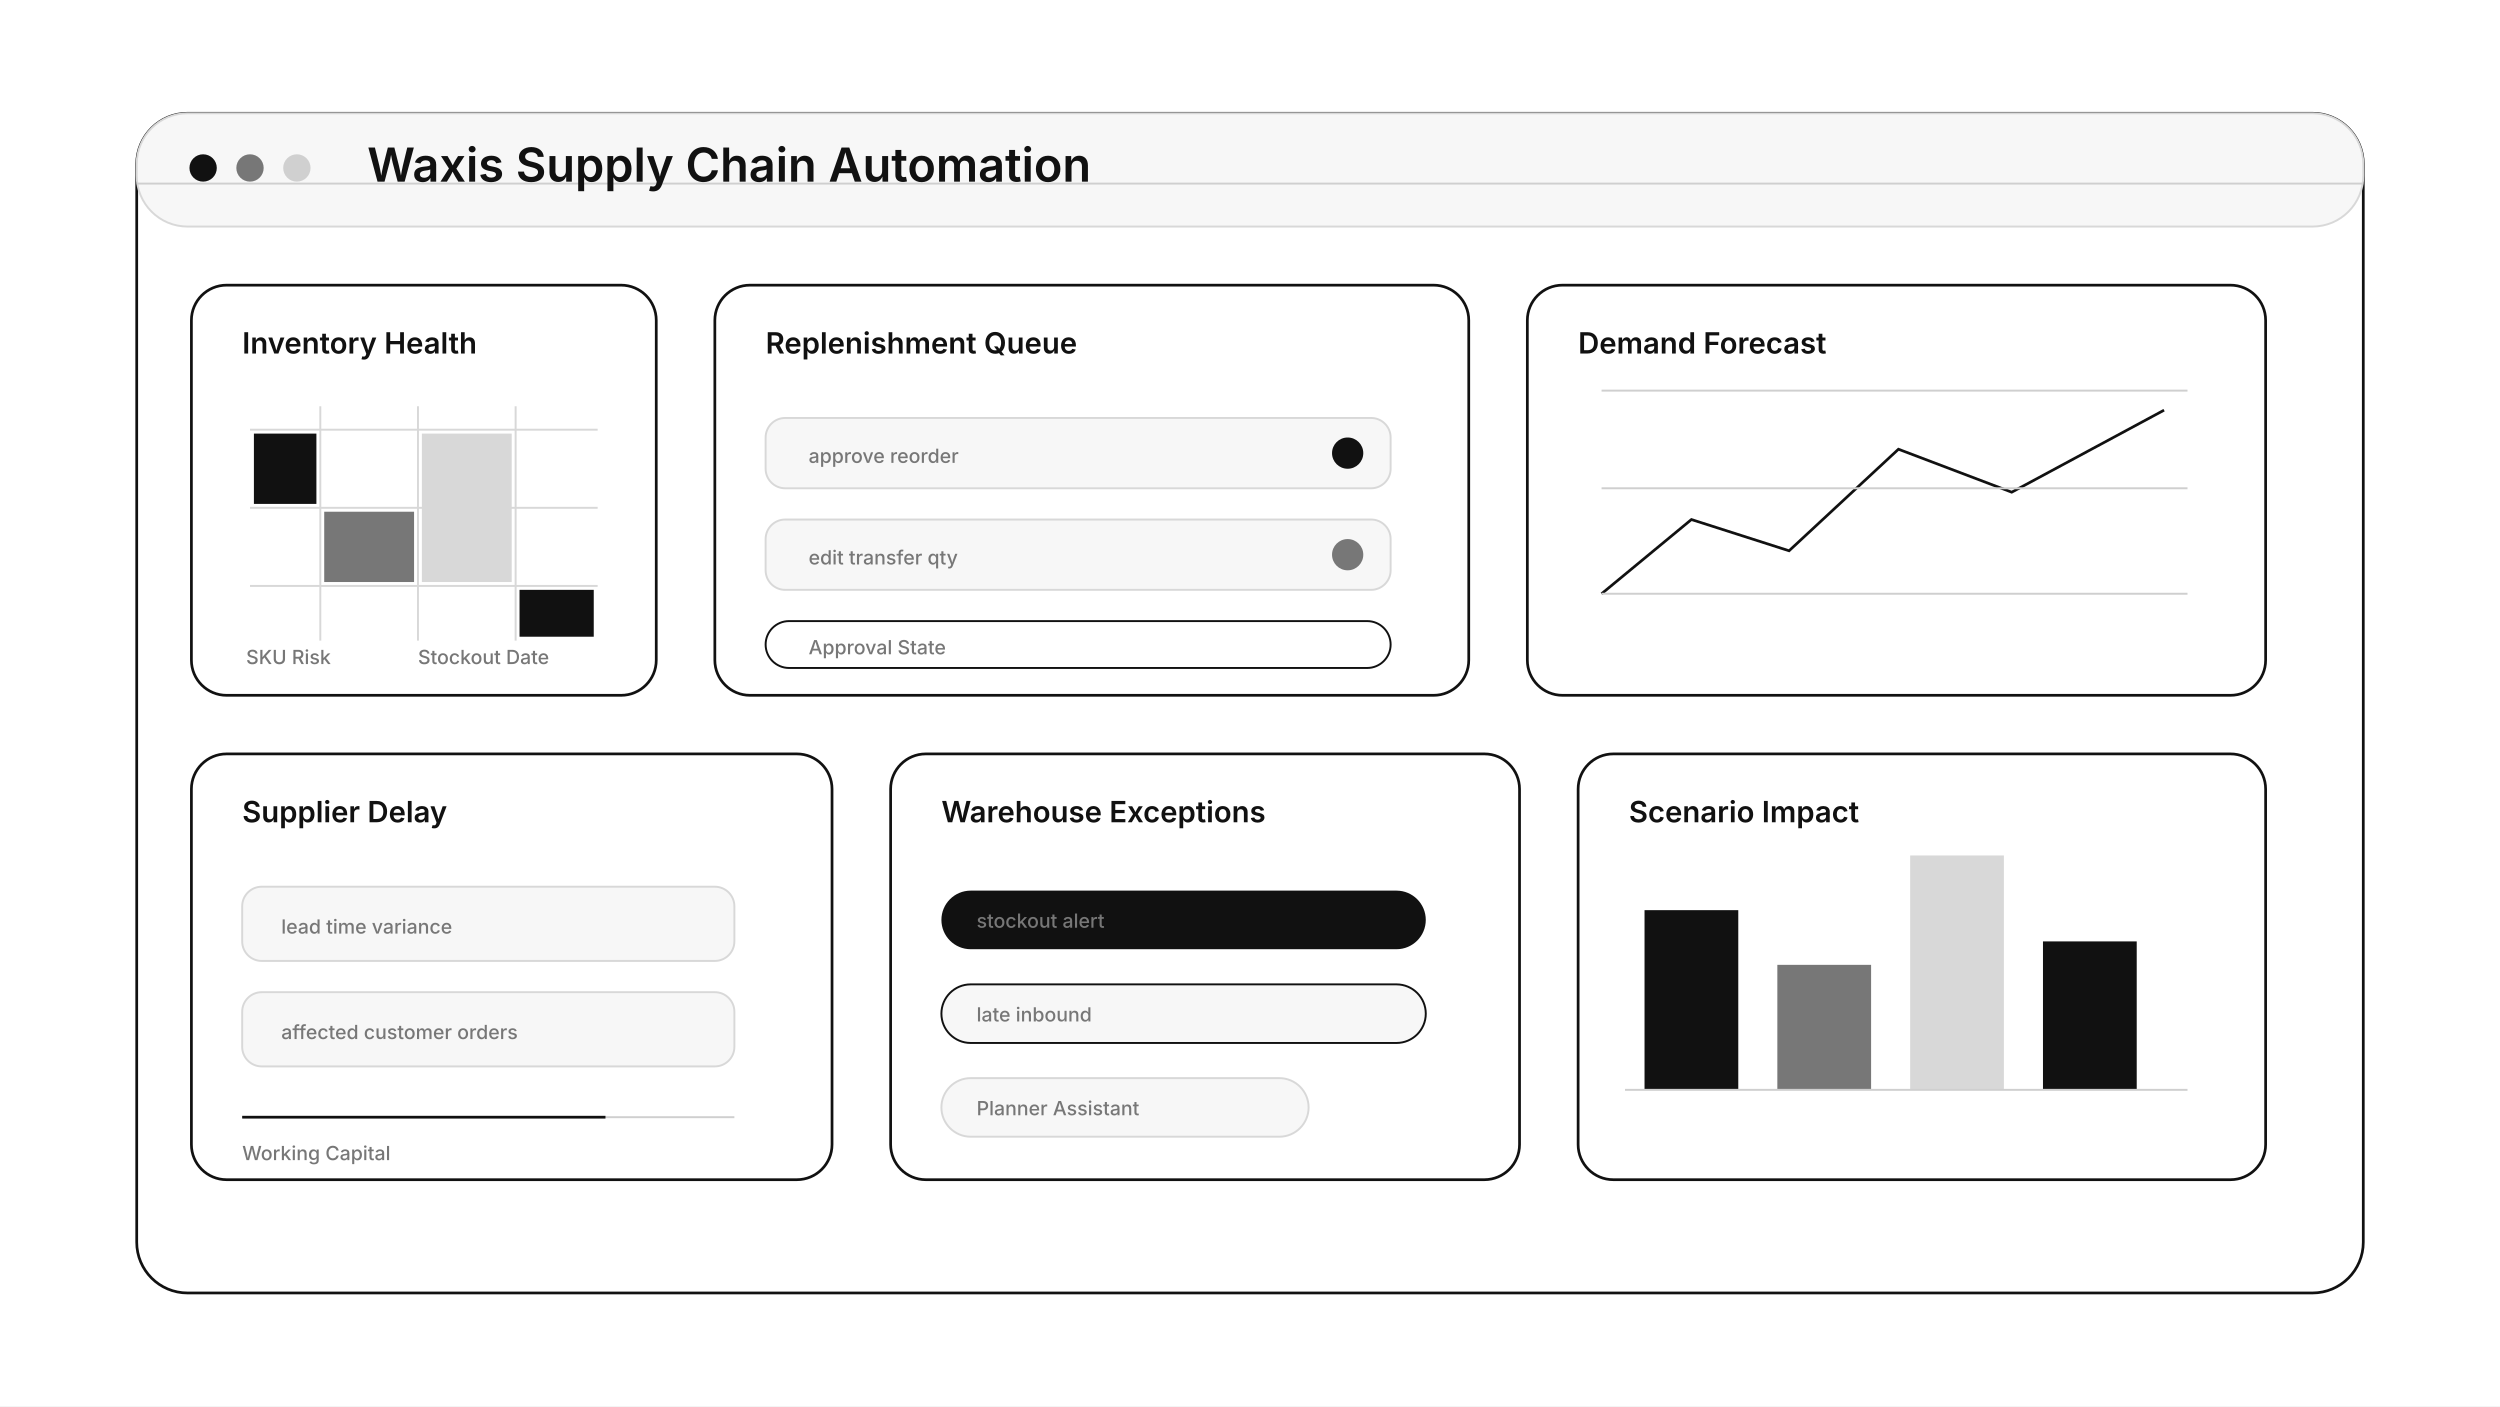
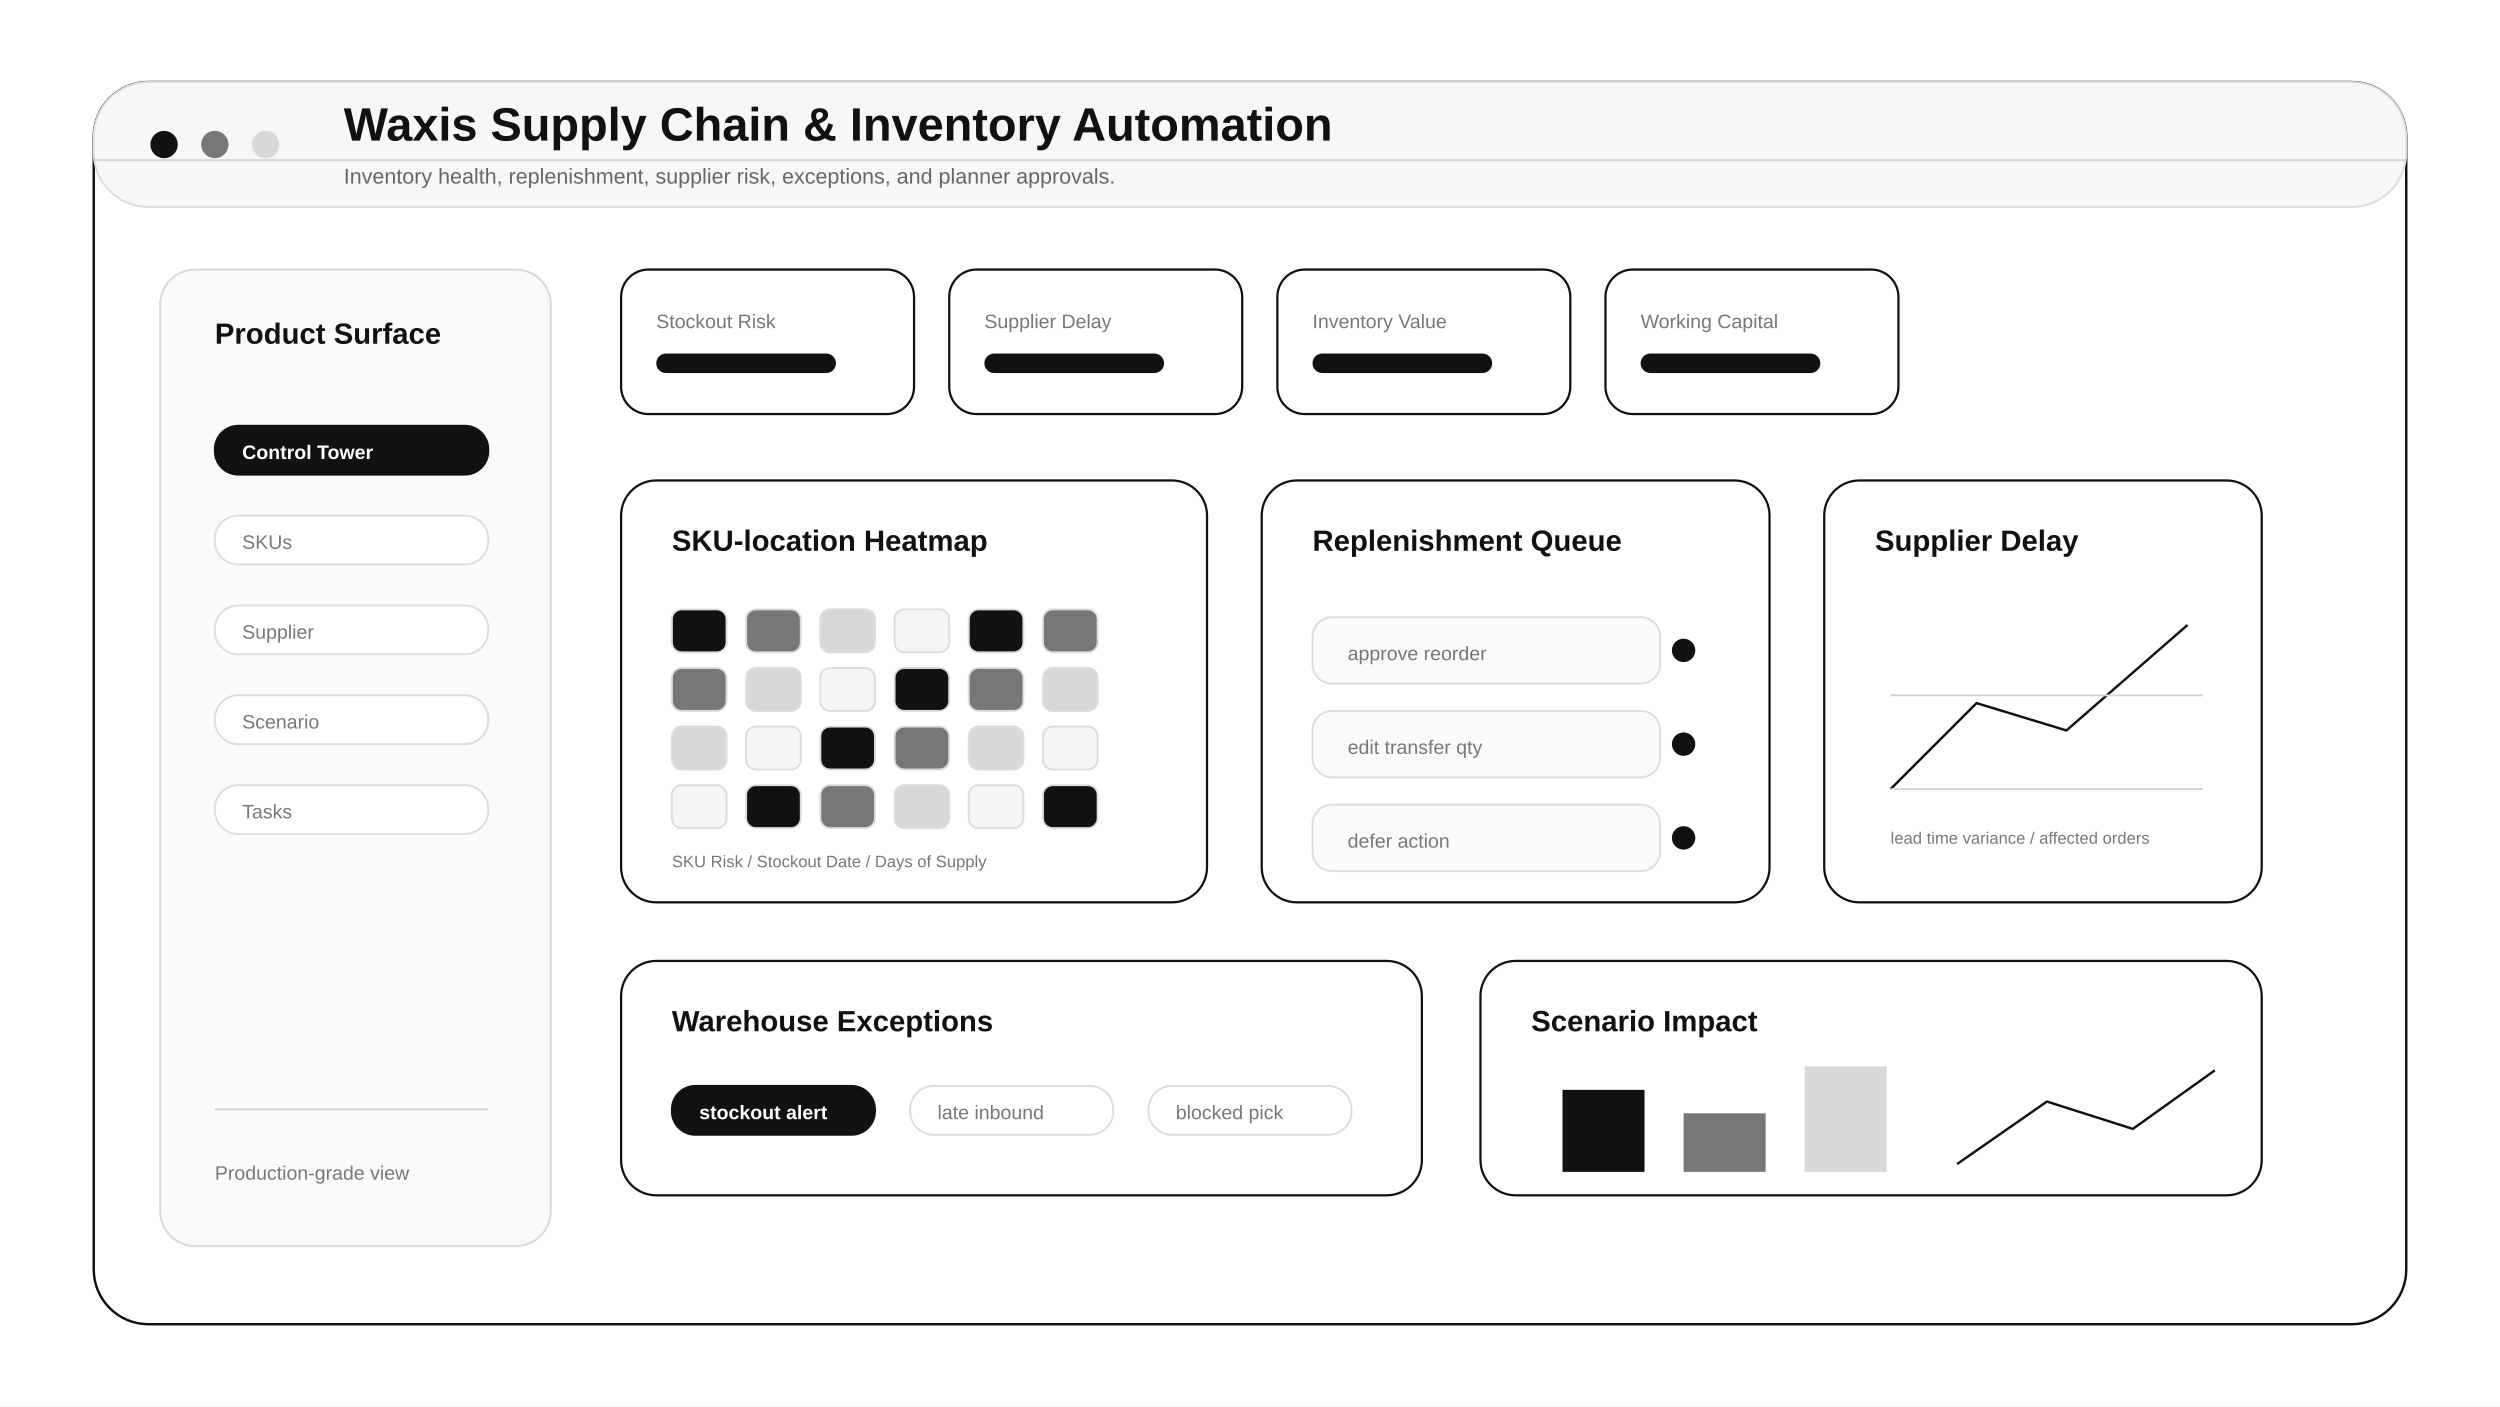
- <svg xmlns="http://www.w3.org/2000/svg" width="1280" height="720" viewBox="0 0 1280 720" fill="none" role="img" aria-labelledby="title desc">
+ <svg xmlns="http://www.w3.org/2000/svg" width="1280" height="720" viewBox="0 0 1280 720" fill="none" role="img" aria-label="Waxis Supply Chain &amp; Inventory Automation">
  <style>
-     .bg{fill:#fff}.line{stroke:#111;stroke-width:1.4}.soft{stroke:#cfcfcf;stroke-width:1}.panel{fill:#fff;stroke:#111;stroke-width:1.4}.sub{fill:#f7f7f7;stroke:#d8d8d8}.title{font:600 24px Inter,Arial,sans-serif;fill:#111}.h{font:600 15px Inter,Arial,sans-serif;fill:#111}.t{font:500 12px Inter,Arial,sans-serif;fill:#555}.xs{font:500 10px Inter,Arial,sans-serif;fill:#777}
-   </style>
+ .bg{fill:#fff}.window{fill:#fff;stroke:#111;stroke-width:1.25}.bar{fill:#f7f7f7;stroke:#ddd;stroke-width:1}.panel{fill:#fff;stroke:#111;stroke-width:1.15}.soft{fill:#fafafa;stroke:#d9d9d9;stroke-width:1}.ghost{fill:#f6f6f6;stroke:#e5e5e5;stroke-width:1}.black{fill:#111}.mid{fill:#777}.light{fill:#d8d8d8}.line{stroke:#111;stroke-width:1.25;fill:none}.thin{stroke:#d4d4d4;stroke-width:1;fill:none}.dash{stroke:#999;stroke-width:1;stroke-dasharray:5 5;fill:none}.title{font:700 24px -apple-system,BlinkMacSystemFont,'Segoe UI',Arial,sans-serif;fill:#111}.sub{font:500 11px -apple-system,BlinkMacSystemFont,'Segoe UI',Arial,sans-serif;fill:#666}.h{font:700 15px -apple-system,BlinkMacSystemFont,'Segoe UI',Arial,sans-serif;fill:#111}.t{font:500 12px -apple-system,BlinkMacSystemFont,'Segoe UI',Arial,sans-serif;fill:#555}.xs{font:500 10px -apple-system,BlinkMacSystemFont,'Segoe UI',Arial,sans-serif;fill:#777}.tiny{font:500 8.5px -apple-system,BlinkMacSystemFont,'Segoe UI',Arial,sans-serif;fill:#777}.whiteText{font:700 10px -apple-system,BlinkMacSystemFont,'Segoe UI',Arial,sans-serif;fill:#fff}.mono{font:500 10px SFMono-Regular,Menlo,Consolas,monospace;fill:#555}
+ </style>
  <rect class="bg" width="1280" height="720" />
-   <rect x="70" y="58" width="1140" height="604" rx="26" class="panel" />
-   <rect x="70" y="58" width="1140" height="58" rx="26" class="sub" />
-   <path d="M70 94H1210" class="soft" />
-   <circle cx="104" cy="86" r="7" fill="#111" />
-   <circle cx="128" cy="86" r="7" fill="#777" />
-   <circle cx="152" cy="86" r="7" fill="#d0d0d0" />
-   <text x="188" y="93" class="title">Waxis Supply Chain Automation</text>
-   <rect x="98" y="146" width="238" height="210" rx="18" class="panel" />
-   <text x="124" y="181" class="h">Inventory Health</text>
-   <g stroke="#d8d8d8">
-     <path d="M128 220H306M128 260H306M128 300H306M164 208V328M214 208V328M264 208V328" />
-   </g>
-   <rect x="130" y="222" width="32" height="36" fill="#111" />
-   <rect x="166" y="262" width="46" height="36" fill="#777" />
-   <rect x="216" y="222" width="46" height="76" fill="#d8d8d8" />
-   <rect x="266" y="302" width="38" height="24" fill="#111" />
-   <text x="126" y="340" class="xs">SKU Risk</text>
-   <text x="214" y="340" class="xs">Stockout Date</text>
-   <rect x="366" y="146" width="386" height="210" rx="18" class="panel" />
-   <text x="392" y="181" class="h">Replenishment Queue</text>
-   <rect x="392" y="214" width="320" height="36" rx="10" class="sub" />
-   <rect x="392" y="266" width="320" height="36" rx="10" class="sub" />
-   <rect x="392" y="318" width="320" height="24" rx="12" fill="#fff" stroke="#111" />
-   <circle cx="690" cy="232" r="8" fill="#111" />
-   <circle cx="690" cy="284" r="8" fill="#777" />
-   <text x="414" y="237" class="xs">approve reorder</text>
-   <text x="414" y="289" class="xs">edit transfer qty</text>
-   <text x="414" y="335" class="xs">Approval State</text>
-   <rect x="782" y="146" width="378" height="210" rx="18" class="panel" />
-   <text x="808" y="181" class="h">Demand Forecast</text>
-   <path d="M820 304L866 266L916 282L972 230L1030 252L1108 210" class="line" />
-   <path d="M820 304H1120M820 250H1120M820 200H1120" class="soft" />
-   <rect x="98" y="386" width="328" height="218" rx="18" class="panel" />
-   <text x="124" y="421" class="h">Supplier Delay</text>
-   <rect x="124" y="454" width="252" height="38" rx="10" class="sub" />
-   <rect x="124" y="508" width="252" height="38" rx="10" class="sub" />
-   <path d="M124 572H376" class="soft" />
-   <path d="M124 572H310" class="line" />
-   <text x="144" y="478" class="xs">lead time variance</text>
-   <text x="144" y="532" class="xs">affected customer orders</text>
-   <text x="124" y="594" class="xs">Working Capital</text>
-   <rect x="456" y="386" width="322" height="218" rx="18" class="panel" />
-   <text x="482" y="421" class="h">Warehouse Exceptions</text>
-   <rect x="482" y="456" width="248" height="30" rx="15" fill="#111" />
-   <rect x="482" y="504" width="248" height="30" rx="15" fill="#f7f7f7" stroke="#111" />
-   <rect x="482" y="552" width="188" height="30" rx="15" fill="#f7f7f7" stroke="#d8d8d8" />
-   <text x="500" y="475" class="xs" fill="#fff">stockout alert</text>
-   <text x="500" y="523" class="xs">late inbound</text>
-   <text x="500" y="571" class="xs">Planner Assistant</text>
-   <rect x="808" y="386" width="352" height="218" rx="18" class="panel" />
-   <text x="834" y="421" class="h">Scenario Impact</text>
-   <rect x="842" y="466" width="48" height="92" fill="#111" />
-   <rect x="910" y="494" width="48" height="64" fill="#777" />
-   <rect x="978" y="438" width="48" height="120" fill="#d8d8d8" />
-   <rect x="1046" y="482" width="48" height="76" fill="#111" />
-   <path d="M832 558H1120" class="soft" />
+   <rect x="48" y="42" width="1184" height="636" rx="28" class="window" />
+   <rect x="48" y="42" width="1184" height="64" rx="28" class="bar" />
+   <path d="M48 82H1232" class="thin" />
+   <circle cx="84" cy="74" r="7" class="black" />
+   <circle cx="110" cy="74" r="7" class="mid" />
+   <circle cx="136" cy="74" r="7" class="light" />
+   <text x="176" y="72" class="title">Waxis Supply Chain &amp; Inventory Automation</text>
+   <text x="176" y="94" class="sub">Inventory health, replenishment, supplier risk, exceptions, and planner approvals.</text>
+   <rect x="82" y="138" width="200" height="500" rx="18" class="soft" />
+   <text x="110" y="176" class="h">Product Surface</text>
+   <rect x="110" y="218" width="140" height="25" rx="12" fill="#111" stroke="#111" stroke-width="1" />
+   <text x="124" y="235" class="whiteText">Control Tower</text>
+   <rect x="110" y="264" width="140" height="25" rx="12" fill="#fff" stroke="#ddd" stroke-width="1" />
+   <text x="124" y="281" class="xs">SKUs</text>
+   <rect x="110" y="310" width="140" height="25" rx="12" fill="#fff" stroke="#ddd" stroke-width="1" />
+   <text x="124" y="327" class="xs">Supplier</text>
+   <rect x="110" y="356" width="140" height="25" rx="12" fill="#fff" stroke="#ddd" stroke-width="1" />
+   <text x="124" y="373" class="xs">Scenario</text>
+   <rect x="110" y="402" width="140" height="25" rx="12" fill="#fff" stroke="#ddd" stroke-width="1" />
+   <text x="124" y="419" class="xs">Tasks</text>
+   <path d="M110 568H250" class="thin" />
+   <text x="110" y="604" class="xs">Production-grade view</text>
+   <rect x="318" y="138" width="150" height="74" rx="14" class="panel" />
+   <text x="336" y="168" class="xs">Stockout Risk</text>
+   <rect x="336" y="181" width="92" height="10" rx="5" fill="#111" />
+   <rect x="486" y="138" width="150" height="74" rx="14" class="panel" />
+   <text x="504" y="168" class="xs">Supplier Delay</text>
+   <rect x="504" y="181" width="92" height="10" rx="5" fill="#111" />
+   <rect x="654" y="138" width="150" height="74" rx="14" class="panel" />
+   <text x="672" y="168" class="xs">Inventory Value</text>
+   <rect x="672" y="181" width="92" height="10" rx="5" fill="#111" />
+   <rect x="822" y="138" width="150" height="74" rx="14" class="panel" />
+   <text x="840" y="168" class="xs">Working Capital</text>
+   <rect x="840" y="181" width="92" height="10" rx="5" fill="#111" />
+   <rect x="318" y="246" width="300" height="216" rx="18" class="panel" />
+   <text x="344" y="282" class="h">SKU-location Heatmap</text>
+   <rect x="344" y="312" width="28" height="22" rx="5" fill="#111" stroke="#ddd" />
+   <rect x="382" y="312" width="28" height="22" rx="5" fill="#777" stroke="#ddd" />
+   <rect x="420" y="312" width="28" height="22" rx="5" fill="#d8d8d8" stroke="#ddd" />
+   <rect x="458" y="312" width="28" height="22" rx="5" fill="#f5f5f5" stroke="#ddd" />
+   <rect x="496" y="312" width="28" height="22" rx="5" fill="#111" stroke="#ddd" />
+   <rect x="534" y="312" width="28" height="22" rx="5" fill="#777" stroke="#ddd" />
+   <rect x="344" y="342" width="28" height="22" rx="5" fill="#777" stroke="#ddd" />
+   <rect x="382" y="342" width="28" height="22" rx="5" fill="#d8d8d8" stroke="#ddd" />
+   <rect x="420" y="342" width="28" height="22" rx="5" fill="#f5f5f5" stroke="#ddd" />
+   <rect x="458" y="342" width="28" height="22" rx="5" fill="#111" stroke="#ddd" />
+   <rect x="496" y="342" width="28" height="22" rx="5" fill="#777" stroke="#ddd" />
+   <rect x="534" y="342" width="28" height="22" rx="5" fill="#d8d8d8" stroke="#ddd" />
+   <rect x="344" y="372" width="28" height="22" rx="5" fill="#d8d8d8" stroke="#ddd" />
+   <rect x="382" y="372" width="28" height="22" rx="5" fill="#f5f5f5" stroke="#ddd" />
+   <rect x="420" y="372" width="28" height="22" rx="5" fill="#111" stroke="#ddd" />
+   <rect x="458" y="372" width="28" height="22" rx="5" fill="#777" stroke="#ddd" />
+   <rect x="496" y="372" width="28" height="22" rx="5" fill="#d8d8d8" stroke="#ddd" />
+   <rect x="534" y="372" width="28" height="22" rx="5" fill="#f5f5f5" stroke="#ddd" />
+   <rect x="344" y="402" width="28" height="22" rx="5" fill="#f5f5f5" stroke="#ddd" />
+   <rect x="382" y="402" width="28" height="22" rx="5" fill="#111" stroke="#ddd" />
+   <rect x="420" y="402" width="28" height="22" rx="5" fill="#777" stroke="#ddd" />
+   <rect x="458" y="402" width="28" height="22" rx="5" fill="#d8d8d8" stroke="#ddd" />
+   <rect x="496" y="402" width="28" height="22" rx="5" fill="#f5f5f5" stroke="#ddd" />
+   <rect x="534" y="402" width="28" height="22" rx="5" fill="#111" stroke="#ddd" />
+   <text x="344" y="444" class="tiny">SKU Risk / Stockout Date / Days of Supply</text>
+   <rect x="646" y="246" width="260" height="216" rx="18" class="panel" />
+   <text x="672" y="282" class="h">Replenishment Queue</text>
+   <rect x="672" y="316" width="178" height="34" rx="10" fill="#fafafa" stroke="#ddd" stroke-width="1" />
+   <text x="690" y="338" class="xs">approve reorder</text>
+   <circle cx="862" cy="333" r="6" fill="#111" />
+   <rect x="672" y="364" width="178" height="34" rx="10" fill="#fafafa" stroke="#ddd" stroke-width="1" />
+   <text x="690" y="386" class="xs">edit transfer qty</text>
+   <circle cx="862" cy="381" r="6" fill="#111" />
+   <rect x="672" y="412" width="178" height="34" rx="10" fill="#fafafa" stroke="#ddd" stroke-width="1" />
+   <text x="690" y="434" class="xs">defer action</text>
+   <circle cx="862" cy="429" r="6" fill="#111" />
+   <rect x="934" y="246" width="224" height="216" rx="18" class="panel" />
+   <text x="960" y="282" class="h">Supplier Delay</text>
+   <path d="M968 404L1012 360L1058 374L1120 320" class="line" />
+   <path d="M968 404H1128M968 356H1128" class="thin" />
+   <text x="968" y="432" class="tiny">lead time variance / affected orders</text>
+   <rect x="318" y="492" width="410" height="120" rx="18" class="panel" />
+   <text x="344" y="528" class="h">Warehouse Exceptions</text>
+   <rect x="344" y="556" width="104" height="25" rx="12" fill="#111" stroke="#111" stroke-width="1" />
+   <text x="358" y="573" class="whiteText">stockout alert</text>
+   <rect x="466" y="556" width="104" height="25" rx="12" fill="#fff" stroke="#ddd" stroke-width="1" />
+   <text x="480" y="573" class="xs">late inbound</text>
+   <rect x="588" y="556" width="104" height="25" rx="12" fill="#fff" stroke="#ddd" stroke-width="1" />
+   <text x="602" y="573" class="xs">blocked pick</text>
+   <rect x="758" y="492" width="400" height="120" rx="18" class="panel" />
+   <text x="784" y="528" class="h">Scenario Impact</text>
+   <rect x="800" y="558" width="42" height="42" fill="#111" />
+   <rect x="862" y="570" width="42" height="30" fill="#777" />
+   <rect x="924" y="546" width="42" height="54" fill="#d8d8d8" />
+   <path d="M1002 596L1048 564L1092 578L1134 548" class="line" />
</svg>
